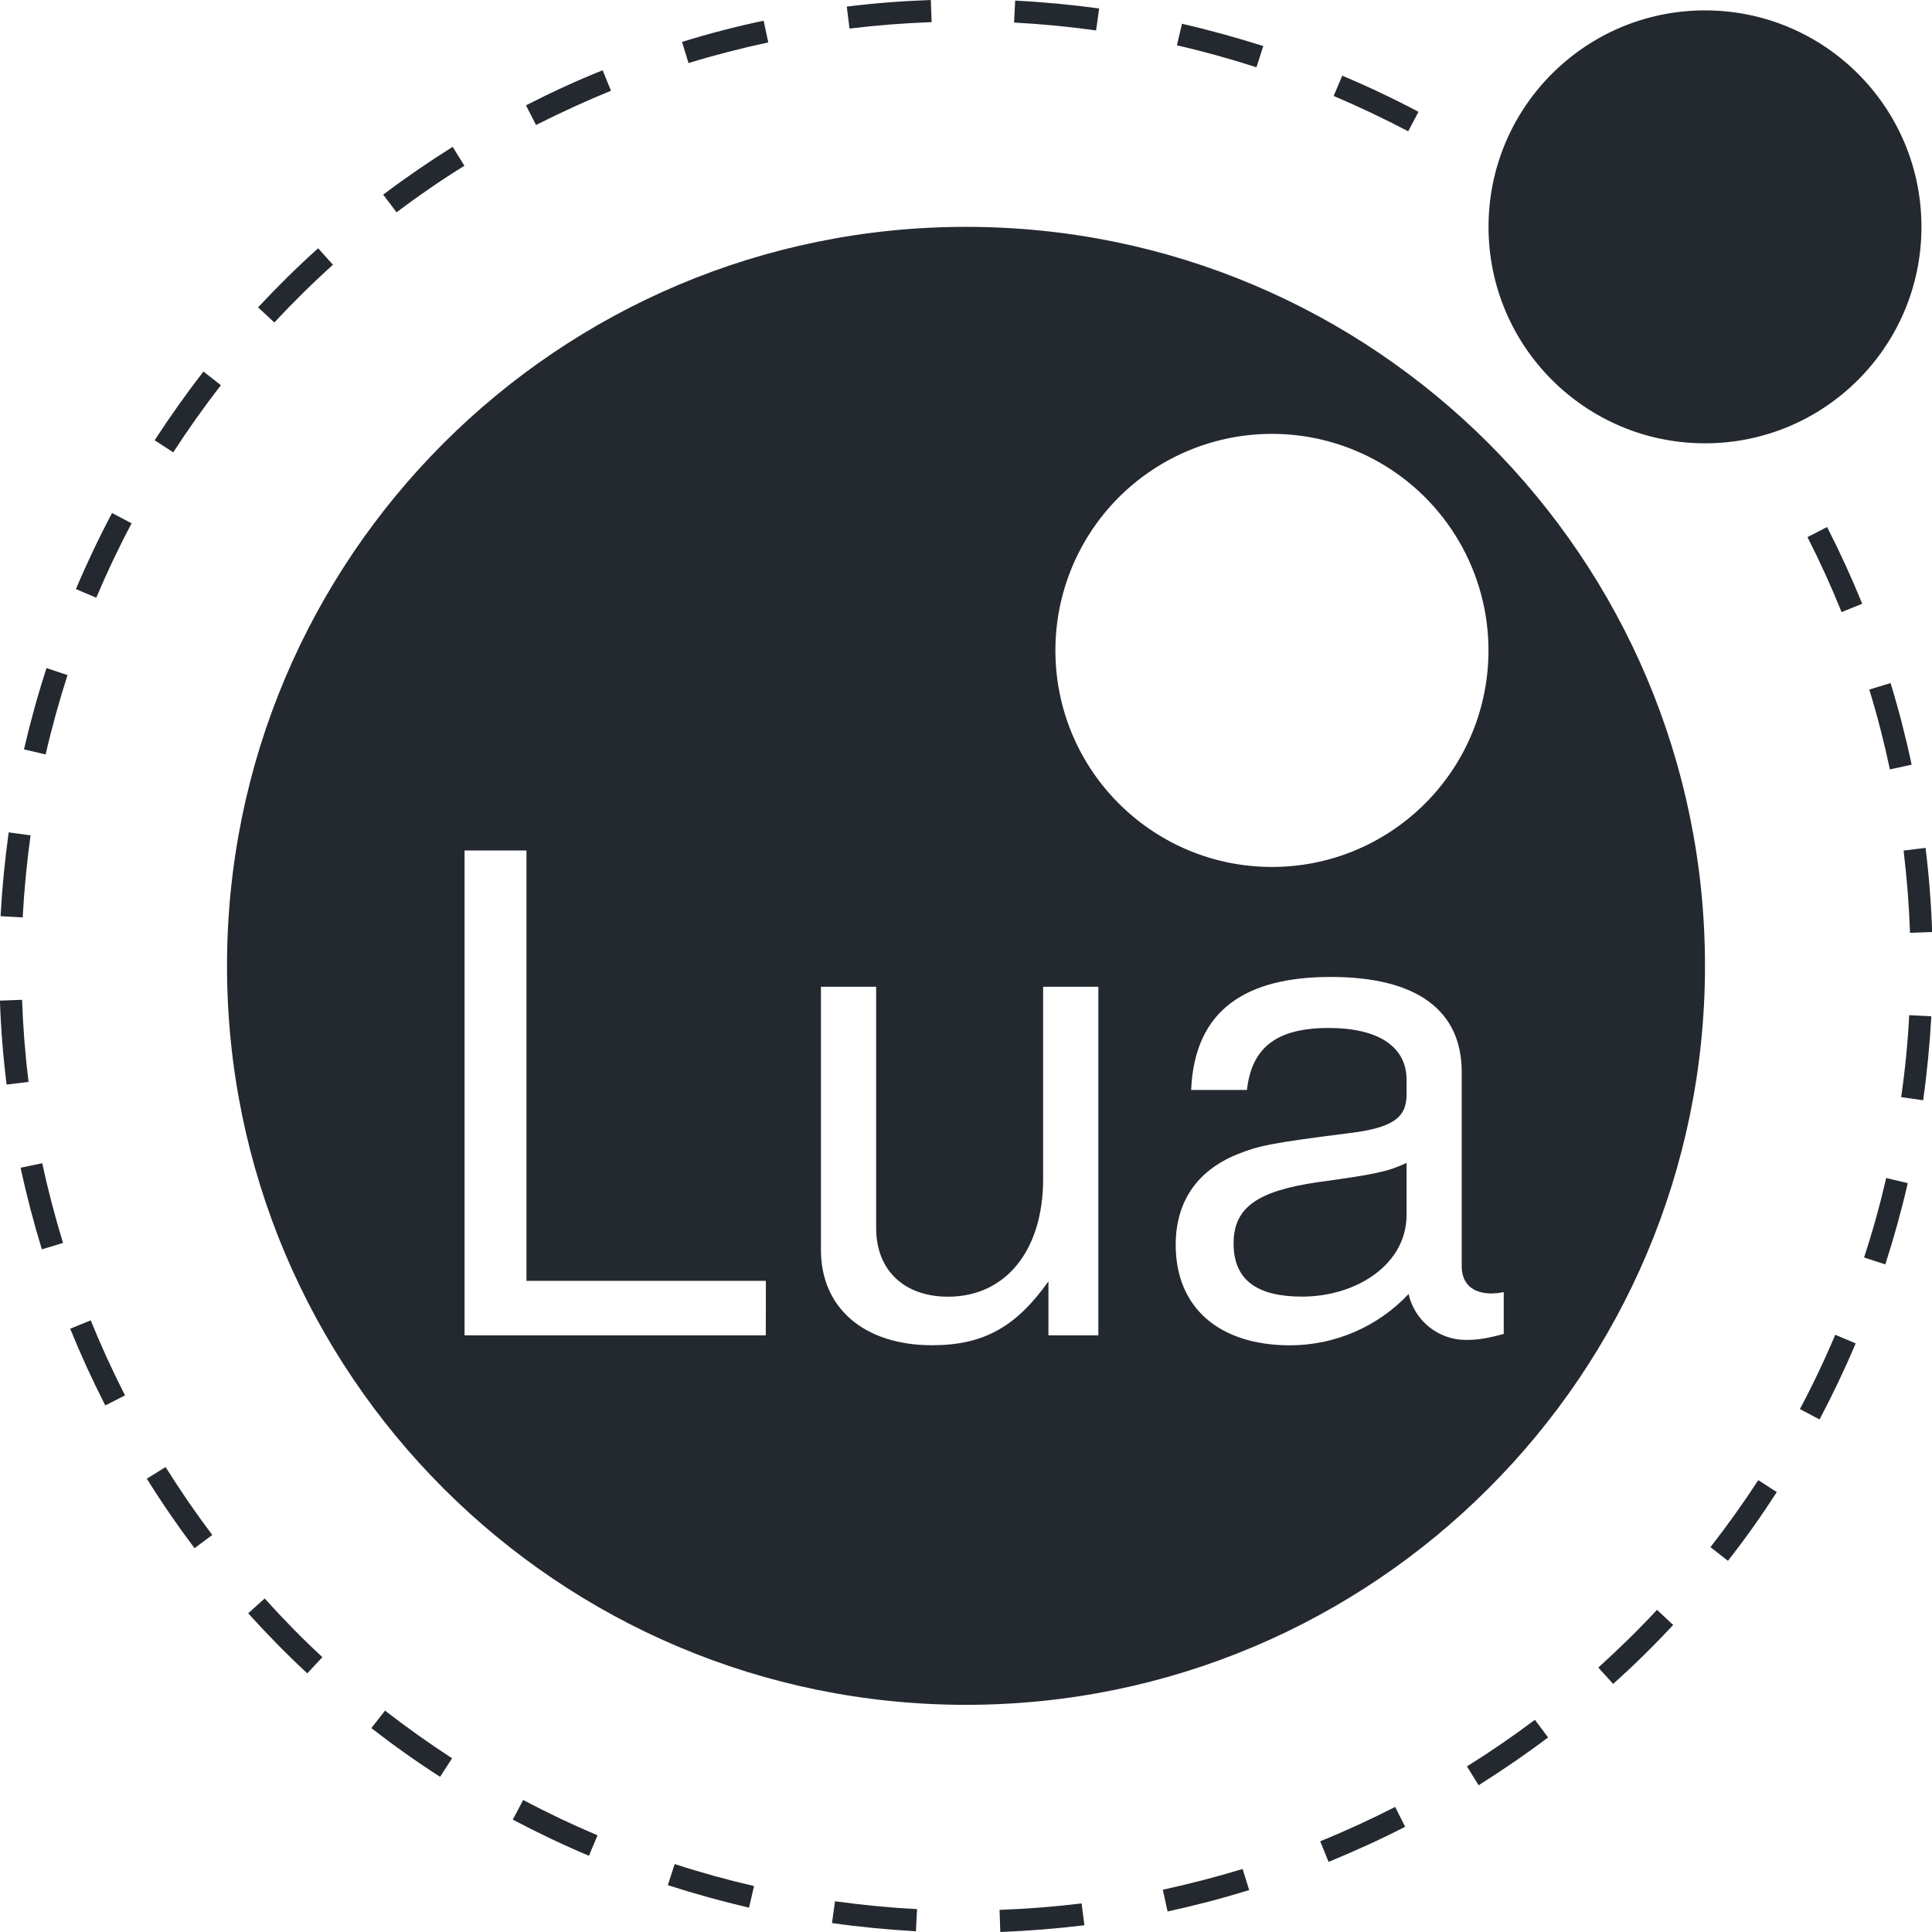
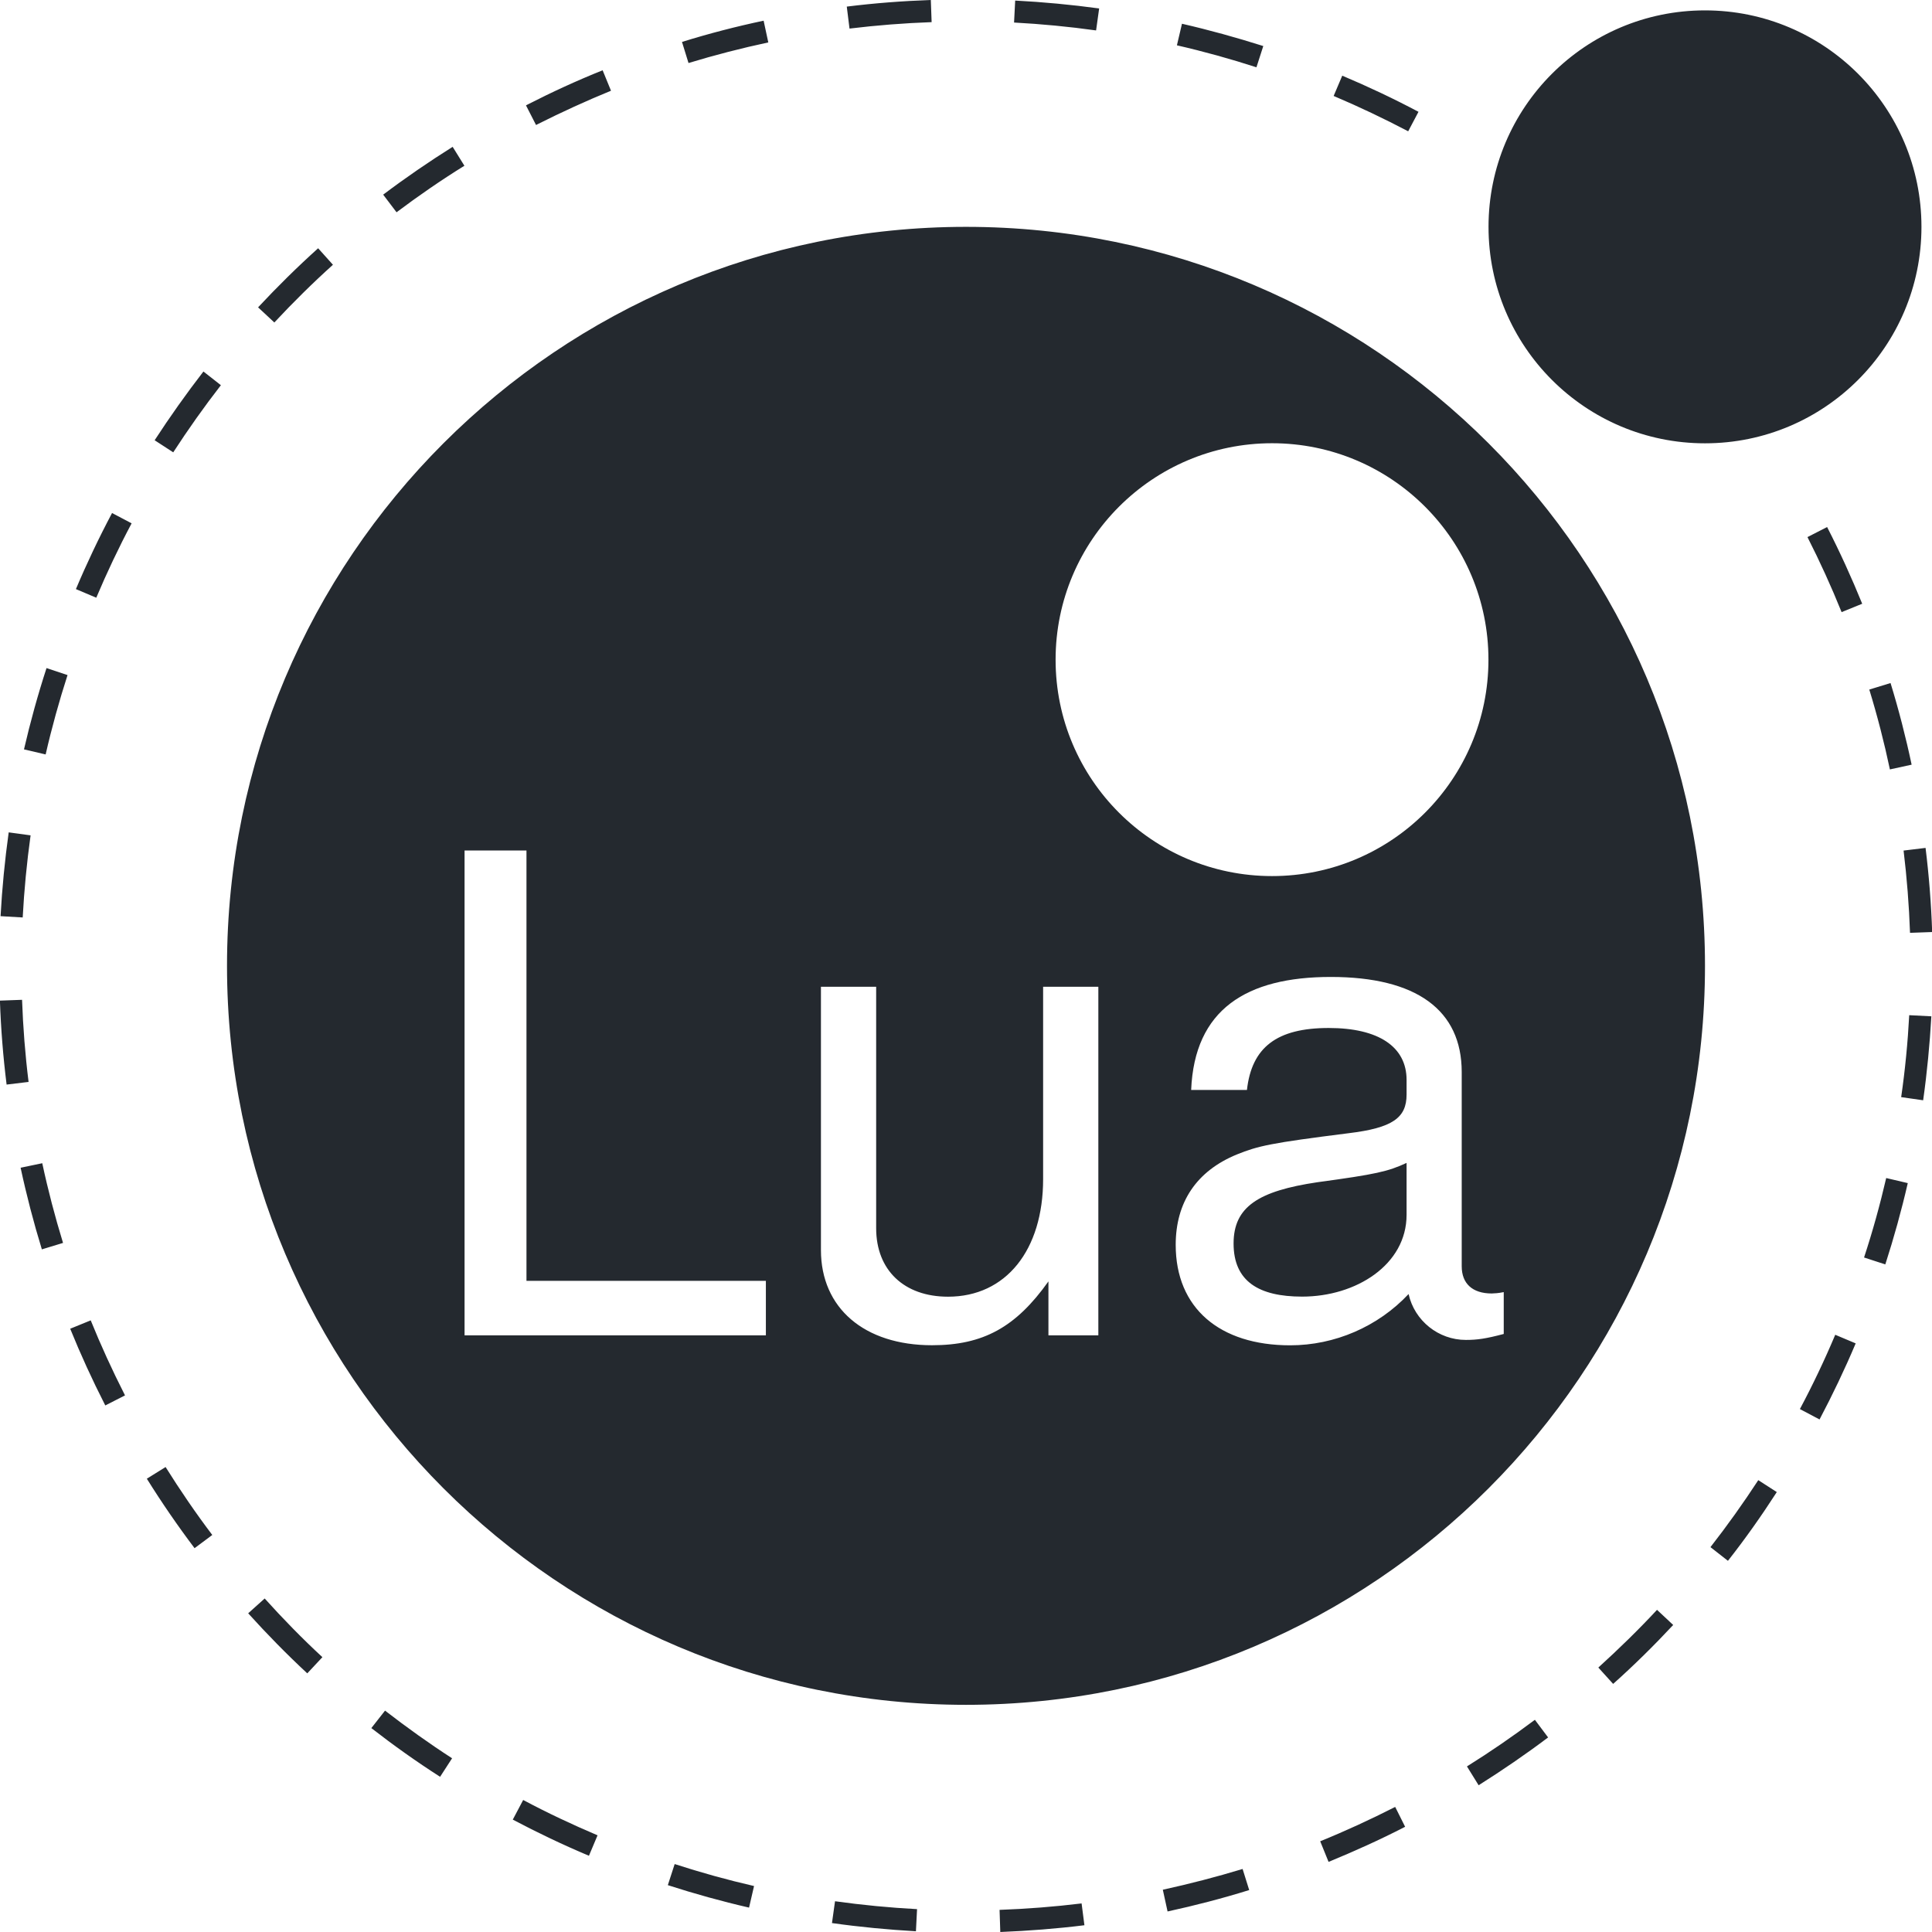
- <svg xmlns="http://www.w3.org/2000/svg" viewBox="0 0 24 24">
-   <path fill="#24292f" d="m.38 10.377-.272-.037c-.048.344-.082.695-.101 1.041l.275.016c.018-.34.051-.682.098-1.02m3.756-7.088-.184-.205c-.258.232-.509.48-.746.734l.202.188c.231-.248.476-.49.728-.717m1.633-1.23-.146-.235c-.296.186-.586.385-.863.594l.166.219c.27-.203.554-.399.843-.578m-3.945 16.31c.185.297.384.586.593.863l.22-.164a11.668 11.668 0 0 1-.58-.844zm-.697-1.967-.255.104c.129.318.274.635.431.943l.005.01.245-.125-.005-.01a11.931 11.931 0 0 1-.421-.922M.298 9.309l.269.063c.076-.332.168-.664.272-.986l-.261-.087c-.108.332-.202.672-.28 1.01M.274 12.42l-.275.01c.012.348.04.699.083 1.043l.273-.033c-.042-.336-.069-.68-.081-1.02m-.018 2.086c.073.34.162.682.264 1.014l.263-.08c-.1-.326-.187-.658-.258-.99zM11.573.275 11.563 0c-.348.012-.699.039-1.044.082l.034.273c.338-.041.68-.068 1.02-.08m11.648 8.291c.1.326.186.66.256.992l.27-.059c-.072-.34-.16-.682-.262-1.014zm-5.6-7.177a11.849 11.849 0 0 0-.947-.449l-.107.252c.314.133.625.281.926.439zM15.693.572c-.332-.105-.67-.199-1.01-.277l-.063.268c.332.076.664.168.988.273zm-9.019.973c.298-.15.606-.291.916-.418L7.486.873c-.317.127-.632.272-.937.428l-.015.008.125.244zm17.053 10.043.275-.01a11.797 11.797 0 0 0-.082-1.045l-.273.033c.041.338.068.682.08 1.022M13.654.105c-.346-.047-.696-.08-1.043-.098l-.014.273c.339.018.683.051 1.019.098zm-4.11.422-.058-.27c-.34.072-.681.16-1.014.264l.081.262c.325-.099.659-.185.991-.256M1.921 5.469l.231.15c.185-.285.384-.566.592-.834l-.217-.17c-.213.276-.417.563-.606.854M.943 7.318l.253.107c.132-.313.28-.625.439-.924l-.243-.128c-.163.307-.314.625-.449.945m17.28 14.625.145.234c.295-.186.586-.385.863-.594l-.164-.219c-.272.204-.557.4-.844.579m3.025-2.724.217.17c.215-.273.418-.561.607-.854l-.23-.148c-.186.285-.385.564-.594.832m-1.393 1.496.184.203c.258-.23.51-.479.746-.732l-.201-.188c-.23.248-.477.488-.729.717m2.504-3.211.244.129c.162-.307.314-.625.449-.945l-.254-.107a11.27 11.27 0 0 1-.439.923m1.258-3.875.273.039c.049-.346.082-.695.102-1.043l-.275-.014a11.24 11.24 0 0 1-.1 1.018m-.461 1.992.264.086c.107-.332.201-.67.279-1.01l-.268-.063c-.077.333-.169.665-.275.987m-.703-8.949c.154.303.297.617.424.932l.256-.104a12.027 12.027 0 0 0-.436-.953zM8.296 23.418c.331.107.67.201 1.009.279l.062-.268a11.604 11.604 0 0 1-.986-.273zm2.039.471c.345.049.696.082 1.043.102l.014-.275a12.027 12.027 0 0 1-1.019-.098zm6.991-1.44c-.303.154-.613.297-.926.424l.104.256c.318-.131.639-.275.947-.434l.004-.002-.123-.246zm-12.713-.982c.274.213.562.418.854.605l.149-.23a12.18 12.18 0 0 1-.833-.592zm7.804 2.258.009.275a12.61 12.61 0 0 0 1.045-.084l-.035-.271c-.336.041-.68.068-1.019.08M6.37 22.604c.307.162.625.314.946.449l.107-.254a11.646 11.646 0 0 1-.924-.439zm-3.287-2.563c.233.258.48.51.734.746l.188-.201c-.249-.23-.49-.477-.717-.729zm11.362 3.434.059.27a12 12 0 0 0 1.014-.266l-.082-.262c-.325.099-.659.185-.991.258M21.18.129a2.689 2.689 0 1 0 0 5.378 2.689 2.689 0 1 0 0-5.378m-5.856 15.318c0 .471.314.66.852.66.67 0 1.297-.396 1.297-1.016v-.645c-.23.107-.379.141-1.107.24-.735.109-1.042.306-1.042.761M12 2.818a9.18 9.18 0 0 0-9.18 9.18A9.18 9.18 0 1 0 12 2.818m-2.487 13.77H5.771v-6.023h.769v5.346h2.974zm4.13 0h-.619v-.67c-.405.57-.811.793-1.446.793-.843 0-1.38-.463-1.38-1.182v-3.271h.686v3c0 .52.347.85.893.85.719 0 1.181-.578 1.181-1.461v-2.389h.686v4.33zm-.53-8.393a2.69 2.69 0 1 1 5.375.001 2.69 2.69 0 0 1-5.375-.001m5.567 7.856v.52c-.223.059-.33.074-.471.074a.73.73 0 0 1-.711-.57 2.025 2.025 0 0 1-1.471.637c-.877 0-1.422-.463-1.422-1.248 0-.527.256-.916.76-1.123.266-.107.414-.141 1.389-.264.545-.066.719-.191.719-.48v-.182c0-.412-.348-.645-.967-.645-.645 0-.957.24-1.016.77h-.693c.041-1 .686-1.404 1.734-1.404 1.066 0 1.627.412 1.627 1.182v2.412c0 .215.133.338.373.338.041-.002.074-.002.149-.017" />
+ <svg xmlns="http://www.w3.org/2000/svg" role="img" viewBox="0 0 24 24">
+   <path d="M.38 10.377l-.272-.037c-.048.344-.082.695-.101 1.041l.275.016c.018-.34.051-.682.098-1.02zM4.136 3.289l-.184-.205c-.258.232-.509.48-.746.734l.202.188c.231-.248.476-.49.728-.717zM5.769 2.059l-.146-.235c-.296.186-.586.385-.863.594l.166.219c.27-.203.554-.399.843-.578zM1.824 18.369c.185.297.384.586.593.863l.22-.164c-.205-.271-.399-.555-.58-.844l-.233.145zM1.127 16.402l-.255.104c.129.318.274.635.431.943l.005.01.245-.125-.005-.01c-.153-.301-.295-.611-.421-.922zM.298 9.309l.269.063c.076-.332.168-.664.272-.986l-.261-.087c-.108.332-.202.672-.28 1.01zM.274 12.42l-.275.01c.012.348.04.699.083 1.043l.273-.033c-.042-.336-.069-.68-.081-1.02zM.256 14.506c.073.34.162.682.264 1.014l.263-.08c-.1-.326-.187-.658-.258-.99l-.269.056zM11.573.275L11.563 0c-.348.012-.699.039-1.044.082l.034.273c.338-.041.68-.068 1.02-.08zM23.221 8.566c.1.326.186.66.256.992l.27-.059c-.072-.34-.16-.682-.262-1.014l-.264.081zM17.621 1.389c-.309-.164-.627-.314-.947-.449l-.107.252c.314.133.625.281.926.439l.128-.242zM15.693.572c-.332-.105-.67-.199-1.01-.277l-.063.268c.332.076.664.168.988.273l.085-.264zM6.674 1.545c.298-.15.606-.291.916-.418L7.486.873c-.317.127-.632.272-.937.428l-.015.008.125.244.015-.008zM23.727 11.588l.275-.01a11.797 11.797 0 0 0-.082-1.045l-.273.033c.041.338.068.682.08 1.022zM13.654.105c-.346-.047-.696-.08-1.043-.098l-.014.273c.339.018.683.051 1.019.098l.038-.273zM9.544.527l-.058-.27c-.34.072-.681.16-1.014.264l.081.262c.325-.099.659-.185.991-.256zM1.921 5.469l.231.15c.185-.285.384-.566.592-.834l-.217-.17c-.213.276-.417.563-.606.854zM.943 7.318l.253.107c.132-.313.28-.625.439-.924l-.243-.128c-.163.307-.314.625-.449.945zM18.223 21.943l.145.234c.295-.186.586-.385.863-.594l-.164-.219c-.272.204-.557.4-.844.579zM21.248 19.219l.217.17c.215-.273.418-.561.607-.854l-.23-.148c-.186.285-.385.564-.594.832zM19.855 20.715l.184.203c.258-.23.51-.479.746-.732l-.201-.188c-.23.248-.477.488-.729.717zM22.359 17.504l.244.129c.162-.307.314-.625.449-.945l-.254-.107a11.27 11.27 0 0 1-.439.923zM23.617 13.629l.273.039c.049-.346.082-.695.102-1.043l-.275-.014c-.018.338-.051.682-.1 1.018zM23.156 15.621l.264.086c.107-.332.201-.67.279-1.01l-.268-.063c-.077.333-.169.665-.275.987zM22.453 6.672c.154.303.297.617.424.932l.256-.104c-.131-.322-.277-.643-.436-.953l-.244.125zM8.296 23.418c.331.107.67.201 1.009.279l.062-.268c-.331-.076-.663-.168-.986-.273l-.085.262zM10.335 23.889c.345.049.696.082 1.043.102l.014-.275c-.339-.018-.682-.051-1.019-.098l-.038.271zM17.326 22.449c-.303.154-.613.297-.926.424l.104.256c.318-.131.639-.275.947-.434l.004-.002-.123-.246-.006.002zM4.613 21.467c.274.213.562.418.854.605l.149-.23c-.285-.184-.565-.385-.833-.592l-.17.217zM12.417 23.725l.009.275c.348-.014.699-.041 1.045-.084l-.035-.271c-.336.041-.68.068-1.019.08zM6.37 22.604c.307.162.625.314.946.449l.107-.254c-.313-.133-.624-.279-.924-.439l-.129.244zM3.083 20.041c.233.258.48.51.734.746l.188-.201c-.249-.23-.49-.477-.717-.729l-.205.184zM14.445 23.475l.059.27c.34-.074.68-.162 1.014-.266l-.082-.262c-.325.099-.659.185-.991.258zM21.18.129A2.689 2.689 0 1 0 21.18 5.507 2.689 2.689 0 1 0 21.18.129zM15.324 15.447c0 .471.314.66.852.66.67 0 1.297-.396 1.297-1.016v-.645c-.23.107-.379.141-1.107.24-.735.109-1.042.306-1.042.761zM12 2.818c-5.07 0-9.18 4.109-9.18 9.18 0 5.068 4.11 9.18 9.18 9.18 5.07 0 9.18-4.111 9.18-9.18 0-5.07-4.11-9.18-9.18-9.18zm-2.487 13.77H5.771v-6.023h.769v5.346h2.974v.677zm4.13 0h-.619v-.67c-.405.57-.811.793-1.446.793-.843 0-1.38-.463-1.38-1.182v-3.271h.686v3c0 .52.347.85.893.85.719 0 1.181-.578 1.181-1.461v-2.389h.686v4.33zm-.53-8.393c0-1.484 1.205-2.689 2.689-2.689s2.688 1.205 2.688 2.689-1.203 2.688-2.688 2.688-2.689-1.203-2.689-2.688zm5.567 7.856v.52c-.223.059-.33.074-.471.074-.34 0-.637-.238-.711-.57-.381.406-.918.637-1.471.637-.877 0-1.422-.463-1.422-1.248 0-.527.256-.916.76-1.123.266-.107.414-.141 1.389-.264.545-.066.719-.191.719-.48v-.182c0-.412-.348-.645-.967-.645-.645 0-.957.24-1.016.77h-.693c.041-1 .686-1.404 1.734-1.404 1.066 0 1.627.412 1.627 1.182v2.412c0 .215.133.338.373.338.041-.002.074-.002.149-.017z" fill="#24292f" />
</svg>
